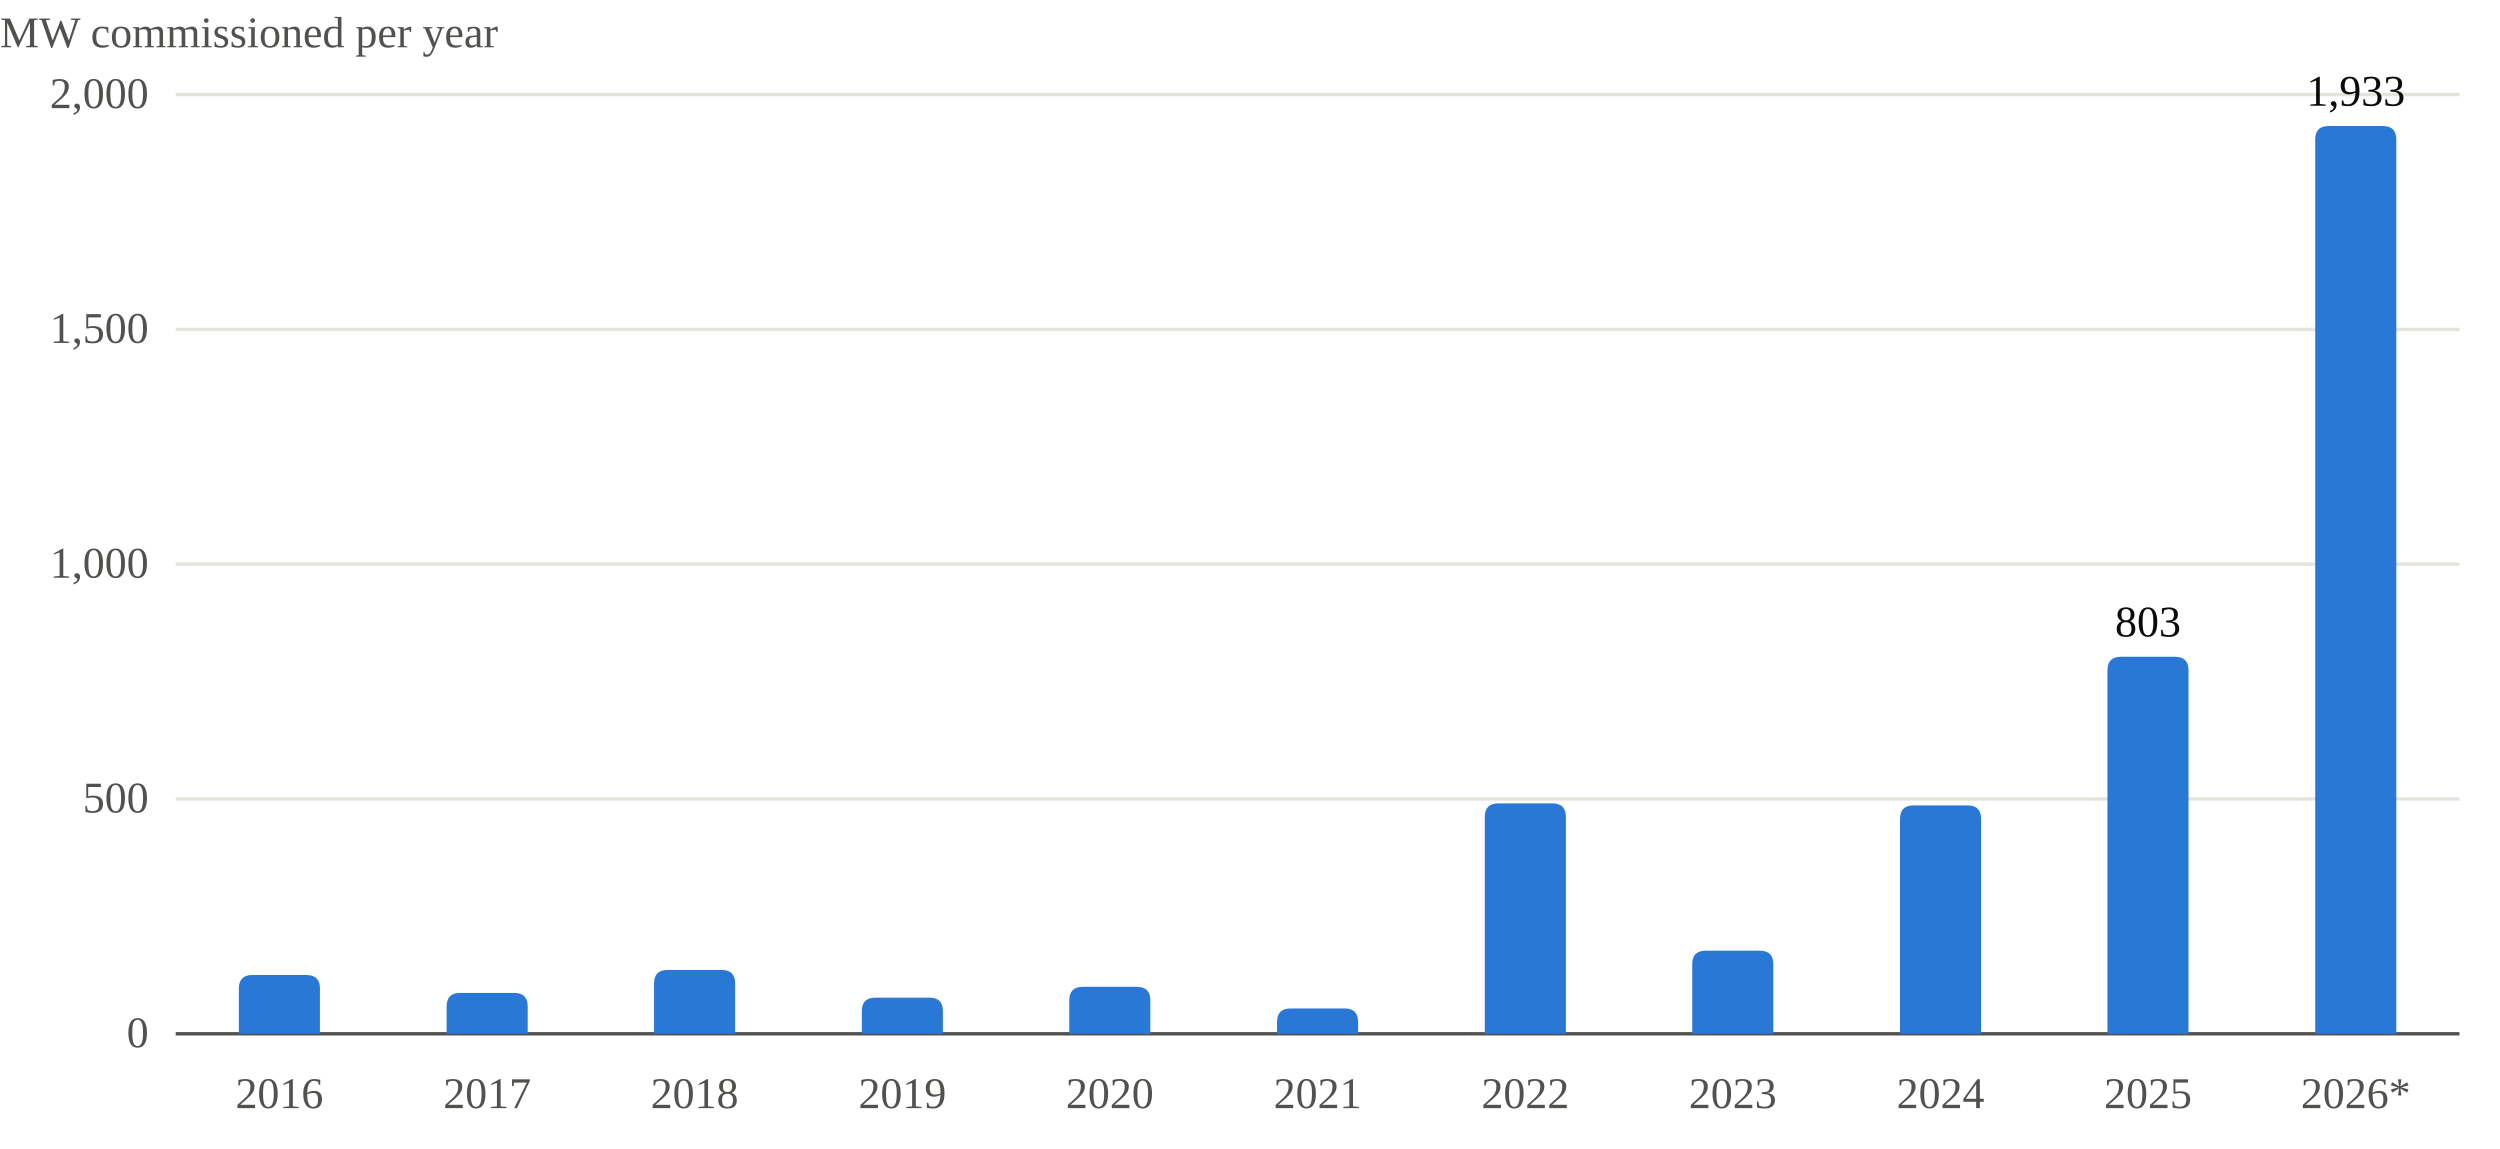
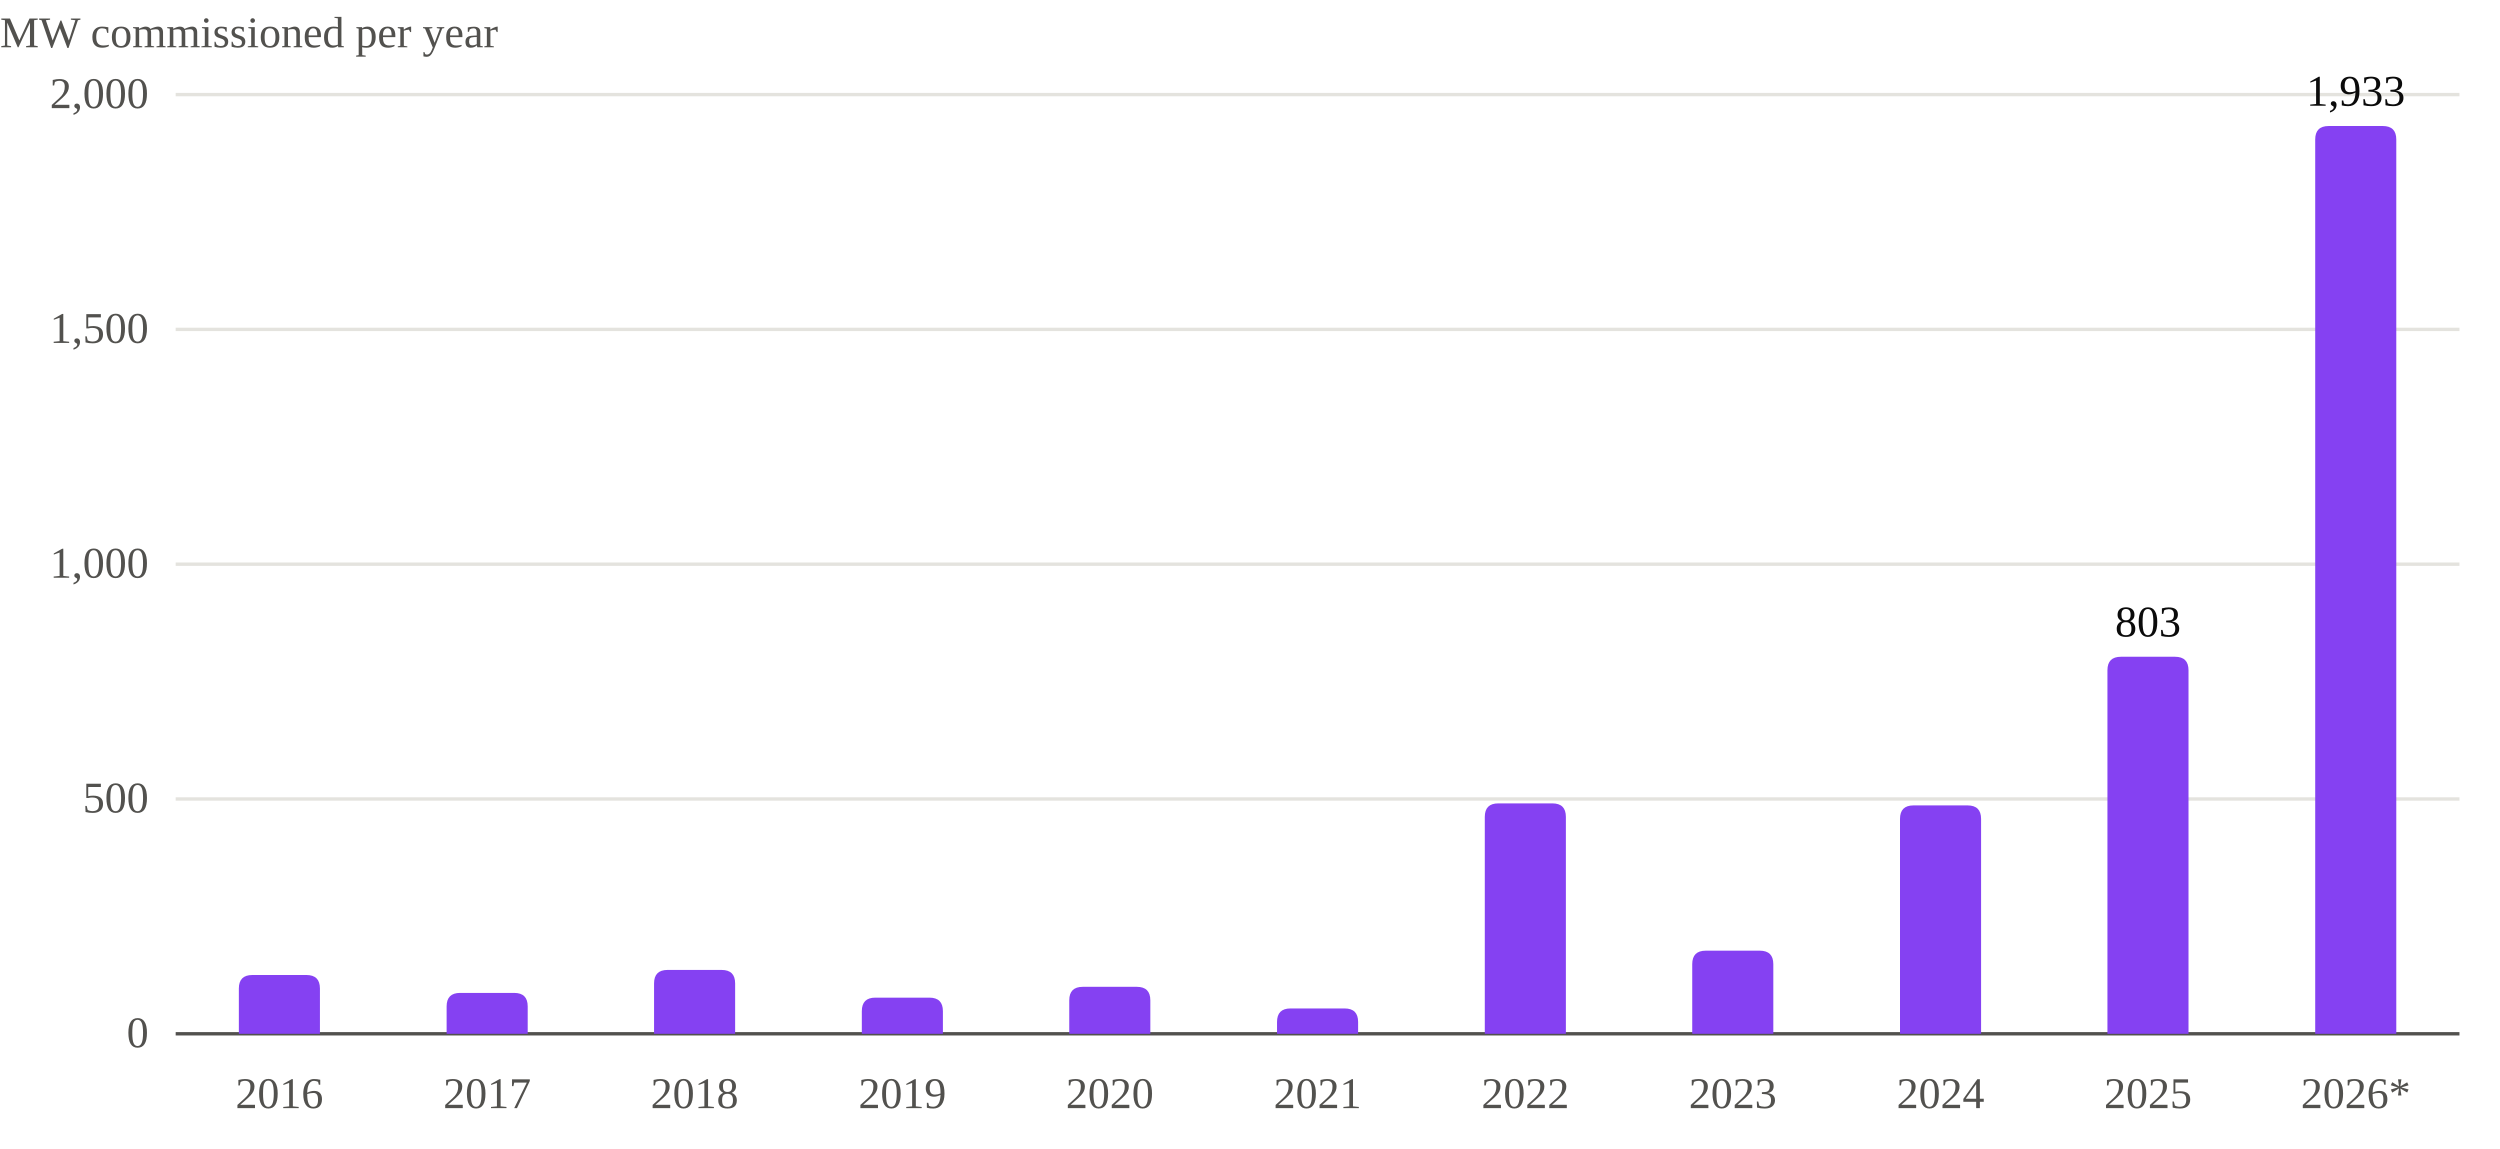
<svg xmlns="http://www.w3.org/2000/svg" viewBox="0 0 740 340" role="img" aria-labelledby="battery-growth-title" style="max-width:100%;height:auto;font-family:inherit;font-size:13px">
  <text x="0" y="14" fill="#52514e">MW commissioned per year</text>
  <line x1="52" x2="728" y1="306.0" y2="306.0" stroke="#52514e" stroke-width="1" />
  <text x="44" y="310.0" text-anchor="end" fill="#52514e">0</text>
  <line x1="52" x2="728" y1="236.5" y2="236.5" stroke="#e4e3de" stroke-width="1" />
  <text x="44" y="240.5" text-anchor="end" fill="#52514e">500</text>
  <line x1="52" x2="728" y1="167.0" y2="167.0" stroke="#e4e3de" stroke-width="1" />
  <text x="44" y="171.0" text-anchor="end" fill="#52514e">1,000</text>
  <line x1="52" x2="728" y1="97.5" y2="97.5" stroke="#e4e3de" stroke-width="1" />
  <text x="44" y="101.5" text-anchor="end" fill="#52514e">1,500</text>
  <line x1="52" x2="728" y1="28.0" y2="28.0" stroke="#e4e3de" stroke-width="1" />
  <text x="44" y="32.0" text-anchor="end" fill="#52514e">2,000</text>
-   <path d="M70.7,306.0 v-13.4 q0,-4 4,-4 h16.0 q4,0 4,4 v13.4 z" fill="#2a78d6" />
+   <path d="M70.7,306.0 v-13.4 q0,-4 4,-4 h16.0 q4,0 4,4 v13.4 z" fill="#8541f2" />
  <text x="82.7" y="328" text-anchor="middle" fill="#52514e">2016</text>
-   <path d="M132.2,306.0 v-8.1 q0,-4 4,-4 h16.0 q4,0 4,4 v8.1 z" fill="#2a78d6" />
+   <path d="M132.2,306.0 v-8.1 q0,-4 4,-4 h16.0 q4,0 4,4 v8.1 z" fill="#8541f2" />
  <text x="144.2" y="328" text-anchor="middle" fill="#52514e">2017</text>
-   <path d="M193.6,306.0 v-14.9 q0,-4 4,-4 h16.0 q4,0 4,4 v14.9 z" fill="#2a78d6" />
+   <path d="M193.6,306.0 v-14.9 q0,-4 4,-4 h16.0 q4,0 4,4 v14.9 z" fill="#8541f2" />
  <text x="205.6" y="328" text-anchor="middle" fill="#52514e">2018</text>
-   <path d="M255.1,306.0 v-6.7 q0,-4 4,-4 h16.0 q4,0 4,4 v6.7 z" fill="#2a78d6" />
+   <path d="M255.1,306.0 v-6.7 q0,-4 4,-4 h16.0 q4,0 4,4 v6.7 z" fill="#8541f2" />
  <text x="267.1" y="328" text-anchor="middle" fill="#52514e">2019</text>
-   <path d="M316.5,306.0 v-9.9 q0,-4 4,-4 h16.0 q4,0 4,4 v9.9 z" fill="#2a78d6" />
+   <path d="M316.5,306.0 v-9.9 q0,-4 4,-4 h16.0 q4,0 4,4 v9.9 z" fill="#8541f2" />
  <text x="328.5" y="328" text-anchor="middle" fill="#52514e">2020</text>
-   <path d="M378.0,306.0 v-3.5 q0,-4 4,-4 h16.0 q4,0 4,4 v3.5 z" fill="#2a78d6" />
+   <path d="M378.0,306.0 v-3.5 q0,-4 4,-4 h16.0 q4,0 4,4 v3.5 z" fill="#8541f2" />
  <text x="390.0" y="328" text-anchor="middle" fill="#52514e">2021</text>
-   <path d="M439.5,306.0 v-64.2 q0,-4 4,-4 h16.0 q4,0 4,4 v64.2 z" fill="#2a78d6" />
+   <path d="M439.5,306.0 v-64.2 q0,-4 4,-4 h16.0 q4,0 4,4 v64.2 z" fill="#8541f2" />
  <text x="451.5" y="328" text-anchor="middle" fill="#52514e">2022</text>
-   <path d="M500.9,306.0 v-20.6 q0,-4 4,-4 h16.0 q4,0 4,4 v20.6 z" fill="#2a78d6" />
+   <path d="M500.9,306.0 v-20.6 q0,-4 4,-4 h16.0 q4,0 4,4 v20.6 z" fill="#8541f2" />
  <text x="512.9" y="328" text-anchor="middle" fill="#52514e">2023</text>
-   <path d="M562.4,306.0 v-63.6 q0,-4 4,-4 h16.0 q4,0 4,4 v63.6 z" fill="#2a78d6" />
+   <path d="M562.4,306.0 v-63.6 q0,-4 4,-4 h16.0 q4,0 4,4 v63.6 z" fill="#8541f2" />
  <text x="574.4" y="328" text-anchor="middle" fill="#52514e">2024</text>
-   <path d="M623.8,306.0 v-107.6 q0,-4 4,-4 h16.0 q4,0 4,4 v107.6 z" fill="#2a78d6" />
+   <path d="M623.8,306.0 v-107.6 q0,-4 4,-4 h16.0 q4,0 4,4 v107.6 z" fill="#8541f2" />
  <text x="635.8" y="328" text-anchor="middle" fill="#52514e">2025</text>
  <text x="635.8" y="188.4" text-anchor="middle" fill="#0b0b0b">803</text>
-   <path d="M685.3,306.0 v-264.7 q0,-4 4,-4 h16.0 q4,0 4,4 v264.7 z" fill="#2a78d6" />
+   <path d="M685.3,306.0 v-264.7 q0,-4 4,-4 h16.0 q4,0 4,4 v264.7 z" fill="#8541f2" />
  <text x="697.3" y="328" text-anchor="middle" fill="#52514e">2026*</text>
  <text x="697.3" y="31.3" text-anchor="middle" fill="#0b0b0b">1,933</text>
</svg>
